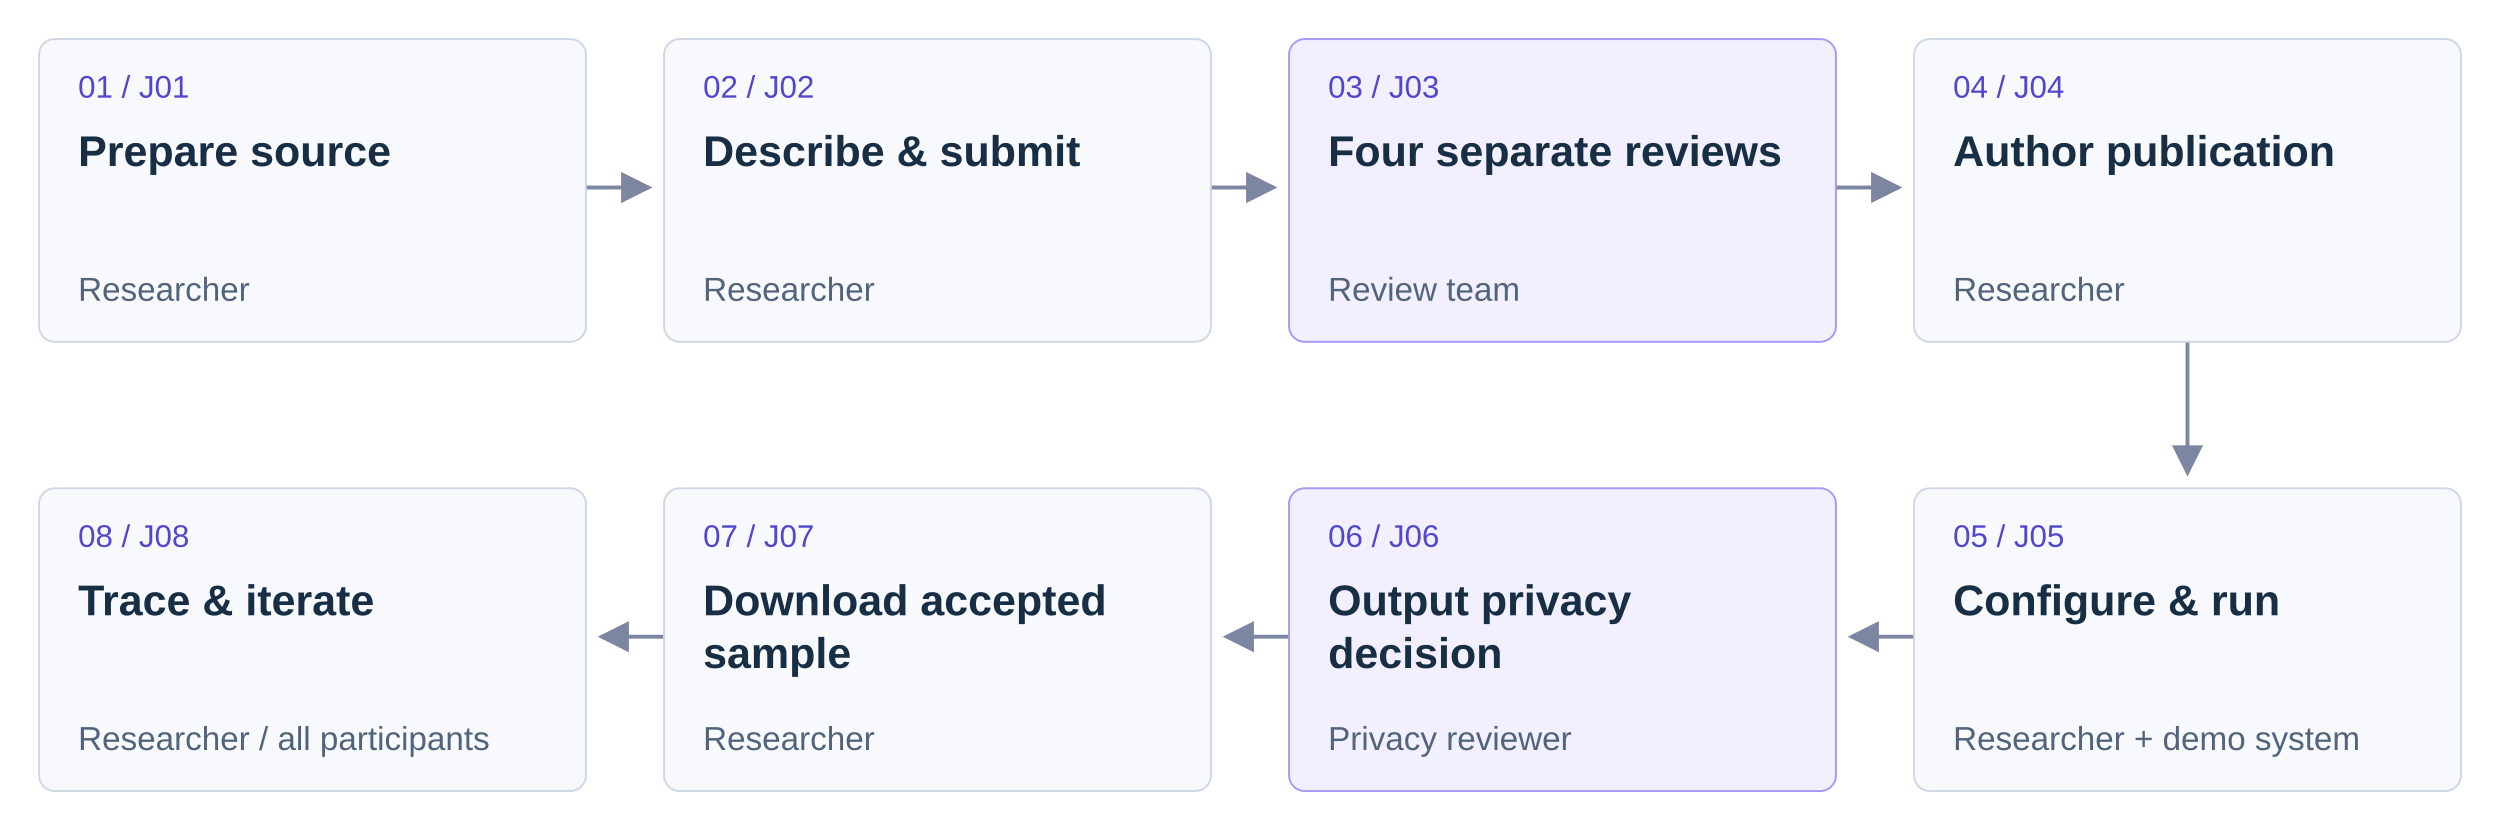
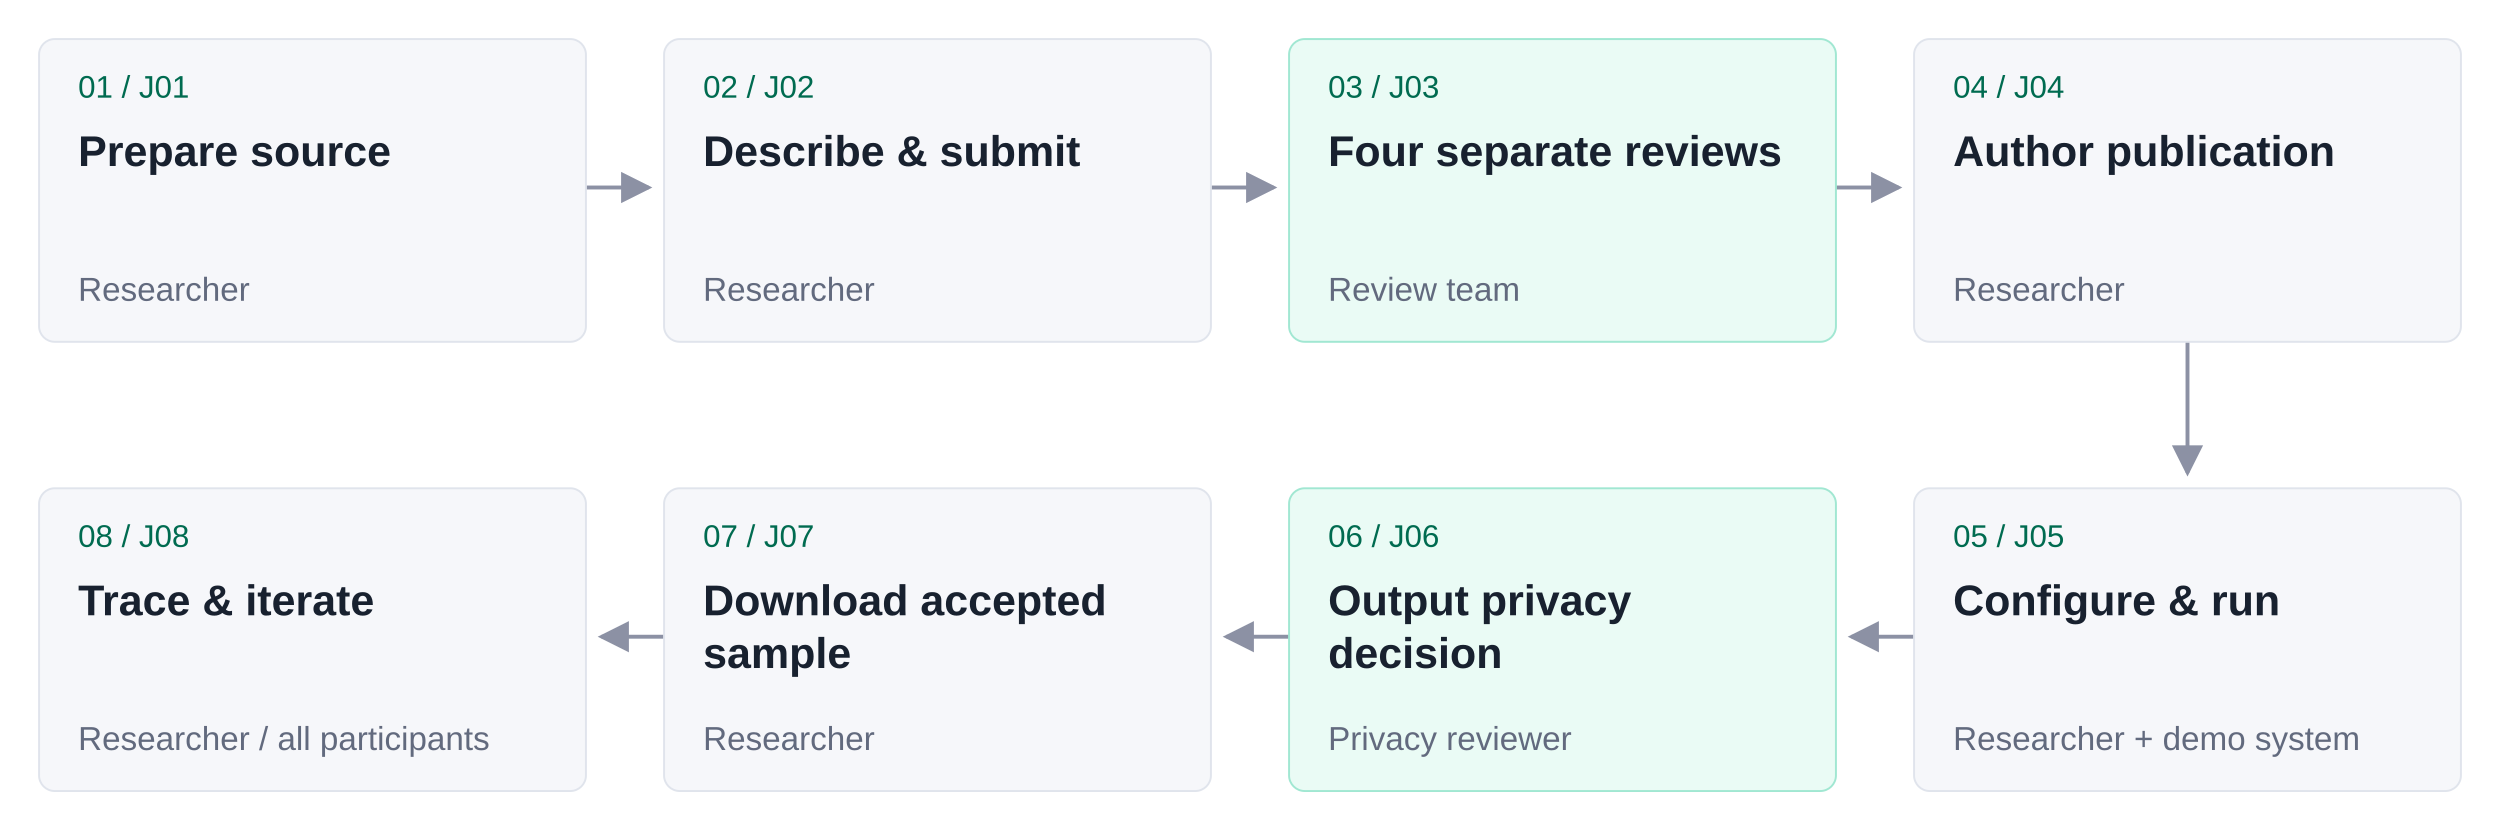
<svg xmlns="http://www.w3.org/2000/svg" viewBox="0 0 1280 430" role="img" aria-labelledby="journey-title journey-desc">
  <defs>
    <marker id="arrow" markerWidth="8" markerHeight="8" refX="7" refY="4" orient="auto">
-       <path d="M0 0L8 4L0 8Z" fill="#7d86a1" />
+       <path d="M0 0L8 4L0 8Z" fill="#8c91a4" />
    </marker>
  </defs>
-   <path d="M300 96H332" fill="none" stroke="#7d86a1" stroke-width="2" marker-end="url(#arrow)" />
-   <path d="M620 96H652" fill="none" stroke="#7d86a1" stroke-width="2" marker-end="url(#arrow)" />
-   <path d="M940 96H972" fill="none" stroke="#7d86a1" stroke-width="2" marker-end="url(#arrow)" />
-   <path d="M1120 175V242" fill="none" stroke="#7d86a1" stroke-width="2" marker-end="url(#arrow)" />
-   <path d="M980 326H948" fill="none" stroke="#7d86a1" stroke-width="2" marker-end="url(#arrow)" />
-   <path d="M660 326H628" fill="none" stroke="#7d86a1" stroke-width="2" marker-end="url(#arrow)" />
-   <path d="M340 326H308" fill="none" stroke="#7d86a1" stroke-width="2" marker-end="url(#arrow)" />
+   <path d="M300 96H332" fill="none" stroke="#8c91a4" stroke-width="2" marker-end="url(#arrow)" />
+   <path d="M620 96H652" fill="none" stroke="#8c91a4" stroke-width="2" marker-end="url(#arrow)" />
+   <path d="M940 96H972" fill="none" stroke="#8c91a4" stroke-width="2" marker-end="url(#arrow)" />
+   <path d="M1120 175V242" fill="none" stroke="#8c91a4" stroke-width="2" marker-end="url(#arrow)" />
+   <path d="M980 326H948" fill="none" stroke="#8c91a4" stroke-width="2" marker-end="url(#arrow)" />
+   <path d="M660 326H628" fill="none" stroke="#8c91a4" stroke-width="2" marker-end="url(#arrow)" />
+   <path d="M340 326H308" fill="none" stroke="#8c91a4" stroke-width="2" marker-end="url(#arrow)" />
  <a href="#J01" aria-label="J01 Prepare the source data">
    <g>
-       <rect x="20" y="20" width="280" height="155" rx="8" fill="#f7f9fc" stroke="#cfd7e4" />
-       <text x="40" y="50" font-family="Arial,sans-serif" font-size="16" fill="#5146cf">01 / J01</text>
-       <text x="40" y="85" font-family="Arial,sans-serif" font-size="22" font-weight="600" fill="#172e44">Prepare source</text>
-       <text x="40" y="154" font-family="Arial,sans-serif" font-size="17" fill="#52647b">Researcher</text>
+       <rect x="20" y="20" width="280" height="155" rx="8" fill="#f6f7fa" stroke="#e0e4ec" />
+       <text x="40" y="50" font-family="Arial,sans-serif" font-size="16" fill="#006b50">01 / J01</text>
+       <text x="40" y="85" font-family="Arial,sans-serif" font-size="22" font-weight="600" fill="#18212f">Prepare source</text>
+       <text x="40" y="154" font-family="Arial,sans-serif" font-size="17" fill="#626a7e">Researcher</text>
    </g>
  </a>
  <a href="#J02" aria-label="J02 Describe and submit the method">
    <g>
-       <rect x="340" y="20" width="280" height="155" rx="8" fill="#f7f9fc" stroke="#cfd7e4" />
-       <text x="360" y="50" font-family="Arial,sans-serif" font-size="16" fill="#5146cf">02 / J02</text>
-       <text x="360" y="85" font-family="Arial,sans-serif" font-size="22" font-weight="600" fill="#172e44">Describe &amp; submit</text>
-       <text x="360" y="154" font-family="Arial,sans-serif" font-size="17" fill="#52647b">Researcher</text>
+       <rect x="340" y="20" width="280" height="155" rx="8" fill="#f6f7fa" stroke="#e0e4ec" />
+       <text x="360" y="50" font-family="Arial,sans-serif" font-size="16" fill="#006b50">02 / J02</text>
+       <text x="360" y="85" font-family="Arial,sans-serif" font-size="22" font-weight="600" fill="#18212f">Describe &amp; submit</text>
+       <text x="360" y="154" font-family="Arial,sans-serif" font-size="17" fill="#626a7e">Researcher</text>
    </g>
  </a>
  <a href="#J03" aria-label="J03 Complete organizational review">
    <g>
-       <rect x="660" y="20" width="280" height="155" rx="8" fill="#f2f0ff" stroke="#a49bf5" />
-       <text x="680" y="50" font-family="Arial,sans-serif" font-size="16" fill="#5146cf">03 / J03</text>
-       <text x="680" y="85" font-family="Arial,sans-serif" font-size="22" font-weight="600" fill="#172e44">Four separate reviews</text>
-       <text x="680" y="154" font-family="Arial,sans-serif" font-size="17" fill="#52647b">Review team</text>
+       <rect x="660" y="20" width="280" height="155" rx="8" fill="#eafbf5" stroke="#a1e7d2" />
+       <text x="680" y="50" font-family="Arial,sans-serif" font-size="16" fill="#006b50">03 / J03</text>
+       <text x="680" y="85" font-family="Arial,sans-serif" font-size="22" font-weight="600" fill="#18212f">Four separate reviews</text>
+       <text x="680" y="154" font-family="Arial,sans-serif" font-size="17" fill="#626a7e">Review team</text>
    </g>
  </a>
  <a href="#J04" aria-label="J04 Publish the reviewed version">
    <g>
-       <rect x="980" y="20" width="280" height="155" rx="8" fill="#f7f9fc" stroke="#cfd7e4" />
-       <text x="1000" y="50" font-family="Arial,sans-serif" font-size="16" fill="#5146cf">04 / J04</text>
-       <text x="1000" y="85" font-family="Arial,sans-serif" font-size="22" font-weight="600" fill="#172e44">Author publication</text>
-       <text x="1000" y="154" font-family="Arial,sans-serif" font-size="17" fill="#52647b">Researcher</text>
+       <rect x="980" y="20" width="280" height="155" rx="8" fill="#f6f7fa" stroke="#e0e4ec" />
+       <text x="1000" y="50" font-family="Arial,sans-serif" font-size="16" fill="#006b50">04 / J04</text>
+       <text x="1000" y="85" font-family="Arial,sans-serif" font-size="22" font-weight="600" fill="#18212f">Author publication</text>
+       <text x="1000" y="154" font-family="Arial,sans-serif" font-size="17" fill="#626a7e">Researcher</text>
    </g>
  </a>
  <a href="#J05" aria-label="J05 Run the approved method">
    <g>
-       <rect x="980" y="250" width="280" height="155" rx="8" fill="#f7f9fc" stroke="#cfd7e4" />
-       <text x="1000" y="280" font-family="Arial,sans-serif" font-size="16" fill="#5146cf">05 / J05</text>
-       <text x="1000" y="315" font-family="Arial,sans-serif" font-size="22" font-weight="600" fill="#172e44">Configure &amp; run</text>
-       <text x="1000" y="384" font-family="Arial,sans-serif" font-size="17" fill="#52647b">Researcher + demo system</text>
+       <rect x="980" y="250" width="280" height="155" rx="8" fill="#f6f7fa" stroke="#e0e4ec" />
+       <text x="1000" y="280" font-family="Arial,sans-serif" font-size="16" fill="#006b50">05 / J05</text>
+       <text x="1000" y="315" font-family="Arial,sans-serif" font-size="22" font-weight="600" fill="#18212f">Configure &amp; run</text>
+       <text x="1000" y="384" font-family="Arial,sans-serif" font-size="17" fill="#626a7e">Researcher + demo system</text>
    </g>
  </a>
  <a href="#J06" aria-label="J06 Validate the generated output">
    <g>
-       <rect x="660" y="250" width="280" height="155" rx="8" fill="#f2f0ff" stroke="#a49bf5" />
-       <text x="680" y="280" font-family="Arial,sans-serif" font-size="16" fill="#5146cf">06 / J06</text>
-       <text x="680" y="315" font-family="Arial,sans-serif" font-size="22" font-weight="600" fill="#172e44">Output privacy</text>
-       <text x="680" y="342" font-family="Arial,sans-serif" font-size="22" font-weight="600" fill="#172e44">decision</text>
-       <text x="680" y="384" font-family="Arial,sans-serif" font-size="17" fill="#52647b">Privacy reviewer</text>
+       <rect x="660" y="250" width="280" height="155" rx="8" fill="#eafbf5" stroke="#a1e7d2" />
+       <text x="680" y="280" font-family="Arial,sans-serif" font-size="16" fill="#006b50">06 / J06</text>
+       <text x="680" y="315" font-family="Arial,sans-serif" font-size="22" font-weight="600" fill="#18212f">Output privacy</text>
+       <text x="680" y="342" font-family="Arial,sans-serif" font-size="22" font-weight="600" fill="#18212f">decision</text>
+       <text x="680" y="384" font-family="Arial,sans-serif" font-size="17" fill="#626a7e">Privacy reviewer</text>
    </g>
  </a>
  <a href="#J07" aria-label="J07 Retrieve the accepted sample">
    <g>
-       <rect x="340" y="250" width="280" height="155" rx="8" fill="#f7f9fc" stroke="#cfd7e4" />
-       <text x="360" y="280" font-family="Arial,sans-serif" font-size="16" fill="#5146cf">07 / J07</text>
-       <text x="360" y="315" font-family="Arial,sans-serif" font-size="22" font-weight="600" fill="#172e44">Download accepted</text>
-       <text x="360" y="342" font-family="Arial,sans-serif" font-size="22" font-weight="600" fill="#172e44">sample</text>
-       <text x="360" y="384" font-family="Arial,sans-serif" font-size="17" fill="#52647b">Researcher</text>
+       <rect x="340" y="250" width="280" height="155" rx="8" fill="#f6f7fa" stroke="#e0e4ec" />
+       <text x="360" y="280" font-family="Arial,sans-serif" font-size="16" fill="#006b50">07 / J07</text>
+       <text x="360" y="315" font-family="Arial,sans-serif" font-size="22" font-weight="600" fill="#18212f">Download accepted</text>
+       <text x="360" y="342" font-family="Arial,sans-serif" font-size="22" font-weight="600" fill="#18212f">sample</text>
+       <text x="360" y="384" font-family="Arial,sans-serif" font-size="17" fill="#626a7e">Researcher</text>
    </g>
  </a>
  <a href="#J08" aria-label="J08 Trace decisions and improve the method">
    <g>
-       <rect x="20" y="250" width="280" height="155" rx="8" fill="#f7f9fc" stroke="#cfd7e4" />
-       <text x="40" y="280" font-family="Arial,sans-serif" font-size="16" fill="#5146cf">08 / J08</text>
-       <text x="40" y="315" font-family="Arial,sans-serif" font-size="22" font-weight="600" fill="#172e44">Trace &amp; iterate</text>
-       <text x="40" y="384" font-family="Arial,sans-serif" font-size="17" fill="#52647b">Researcher / all participants</text>
+       <rect x="20" y="250" width="280" height="155" rx="8" fill="#f6f7fa" stroke="#e0e4ec" />
+       <text x="40" y="280" font-family="Arial,sans-serif" font-size="16" fill="#006b50">08 / J08</text>
+       <text x="40" y="315" font-family="Arial,sans-serif" font-size="22" font-weight="600" fill="#18212f">Trace &amp; iterate</text>
+       <text x="40" y="384" font-family="Arial,sans-serif" font-size="17" fill="#626a7e">Researcher / all participants</text>
    </g>
  </a>
</svg>
